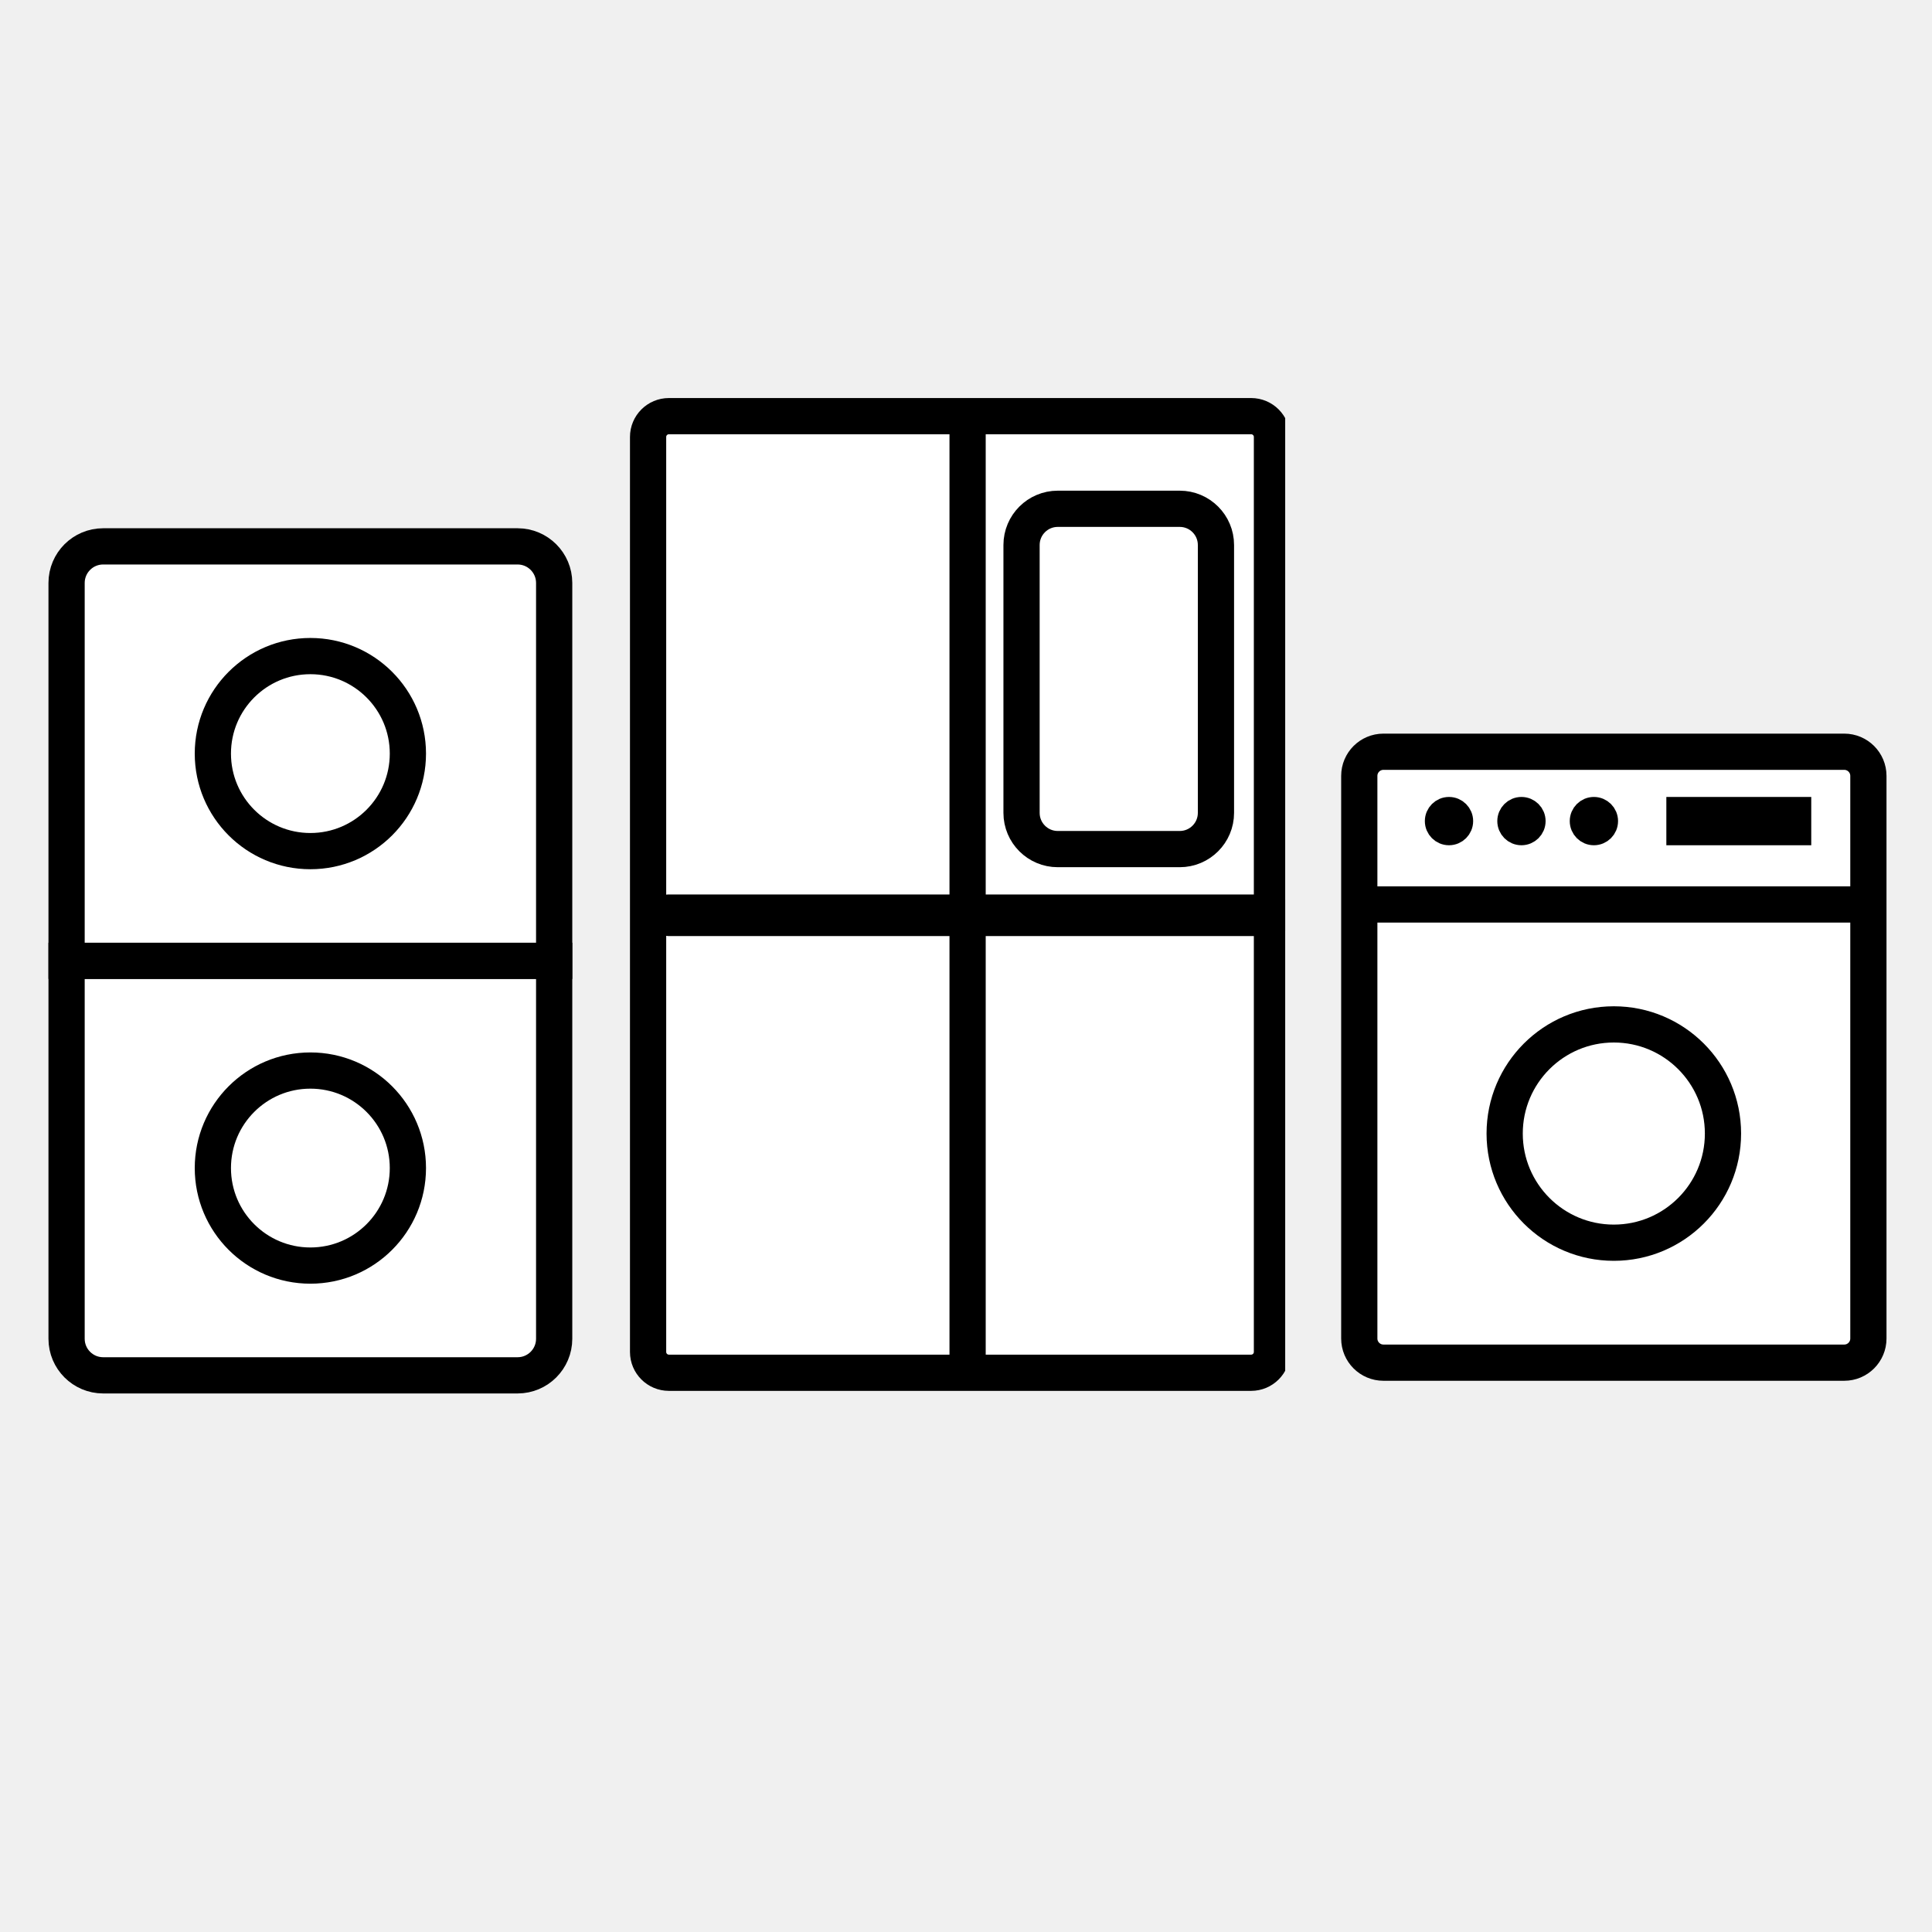
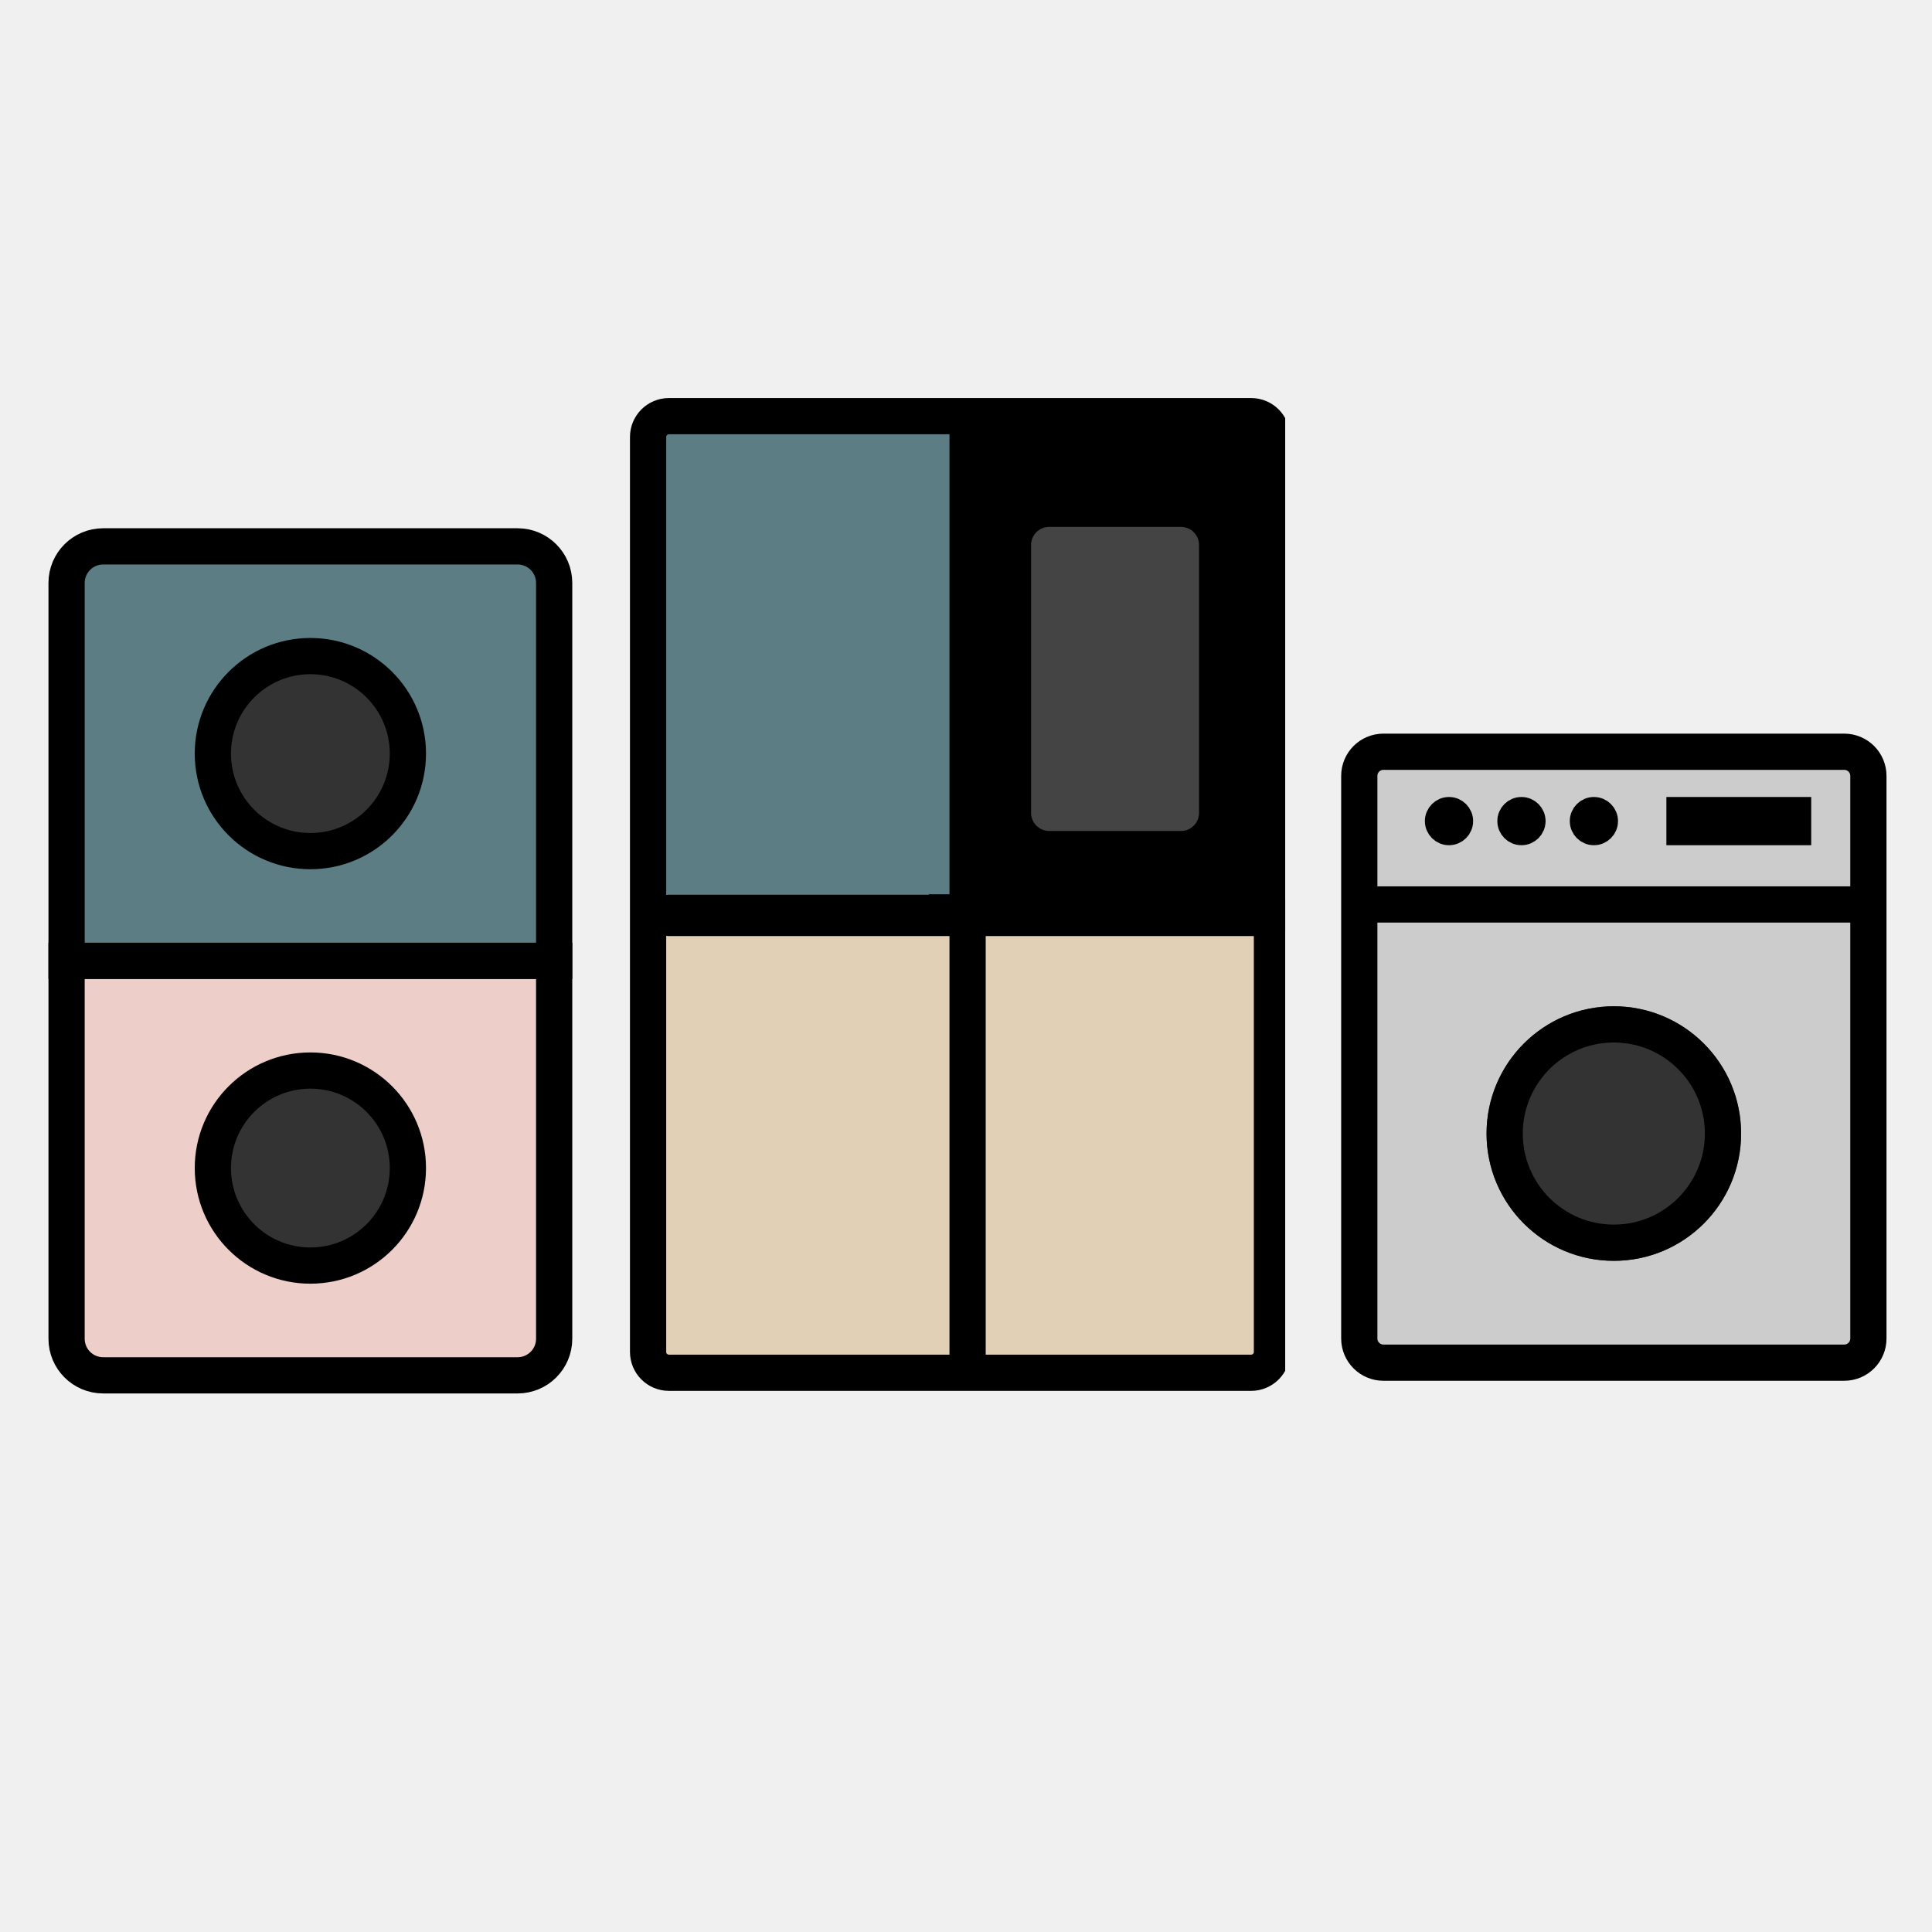
<svg xmlns="http://www.w3.org/2000/svg" width="80" height="80" viewBox="0 0 80 80">
  <defs>
-     <clipPath id="clip-path">
-       <rect id="사각형_256" data-name="사각형 256" width="21.704" height="35.838" fill="none" />
+     <clipPath id="fx5xl0j34a">
+       <path data-name="사각형 256" style="fill:none" d="M0 0h21.704v35.838H0z" />
    </clipPath>
-     <clipPath id="clip-path-2">
-       <rect id="사각형_254" data-name="사각형 254" width="27.242" height="41.333" fill="none" />
+     <clipPath id="t0yc8i0dob">
+       <path data-name="사각형 254" style="fill:none" d="M0 0h27.242v41.333H0z" />
    </clipPath>
  </defs>
-   <g id="그룹_910" data-name="그룹 910" transform="translate(-447.998 -353)">
-     <g id="icon_step02" transform="translate(449.998 369.371)">
-       <rect id="사각형_810" data-name="사각형 810" width="80" height="80" transform="translate(-2 -16.371)" fill="none" />
-       <g id="그룹_821" data-name="그룹 821" transform="translate(0 5.496)">
-         <g id="그룹_377" data-name="그룹 377" clip-path="url(#clip-path)">
-           <path id="패스_136" data-name="패스 136" d="M.75,17.75H20.94V33.4a1.515,1.515,0,0,1-1.514,1.514H2.264A1.515,1.515,0,0,1,.75,33.4Z" transform="translate(0.007 0.169)" fill="#fff" fill-rule="evenodd" />
-           <path id="패스_137" data-name="패스 137" d="M.75,17.75H20.94V33.4a1.515,1.515,0,0,1-1.514,1.514H2.264A1.515,1.515,0,0,1,.75,33.4Z" transform="translate(0.007 0.169)" fill="none" stroke="#000" stroke-width="1.5" />
-           <path id="패스_138" data-name="패스 138" d="M2.264.75H19.426A1.515,1.515,0,0,1,20.94,2.264V17.912H.75V2.264A1.515,1.515,0,0,1,2.264.75" transform="translate(0.007 0.007)" fill="#fff" fill-rule="evenodd" />
-           <path id="패스_139" data-name="패스 139" d="M2.264.75H19.426A1.515,1.515,0,0,1,20.94,2.264V17.912H.75V2.264A1.515,1.515,0,0,1,2.264.75Z" transform="translate(0.007 0.007)" fill="none" stroke="#000" stroke-width="1.5" />
-           <path id="패스_140" data-name="패스 140" d="M10.788,5.25A4.038,4.038,0,1,1,6.75,9.288,4.038,4.038,0,0,1,10.788,5.25" transform="translate(0.064 0.05)" fill="#fff" fill-rule="evenodd" />
-           <circle id="타원_39" data-name="타원 39" cx="4.038" cy="4.038" r="4.038" transform="translate(6.814 5.3)" fill="none" stroke="#000" stroke-width="1.5" />
-           <path id="패스_141" data-name="패스 141" d="M10.788,22.25A4.038,4.038,0,1,1,6.75,26.288a4.038,4.038,0,0,1,4.038-4.038" transform="translate(0.064 0.212)" fill="#fff" fill-rule="evenodd" />
-           <circle id="타원_40" data-name="타원 40" cx="4.038" cy="4.038" r="4.038" transform="translate(6.814 22.462)" fill="none" stroke="#000" stroke-width="1.5" />
+   <g data-name="icon_step02">
+     <path data-name="사각형 810" style="fill:none" d="M0 0h80v80H0z" />
+     <g data-name="그룹 821">
+       <g data-name="그룹 377" style="clip-path:url(#fx5xl0j34a)" transform="translate(2 21.867)">
+         <path data-name="패스 136" d="M.75 17.75h20.19V33.4a1.515 1.515 0 0 1-1.514 1.514H2.264A1.515 1.515 0 0 1 .75 33.4z" transform="translate(.007 .169)" style="fill-rule:evenodd;fill:#edcec9" />
+         <path data-name="패스 137" d="M.75 17.75h20.19V33.4a1.515 1.515 0 0 1-1.514 1.514H2.264A1.515 1.515 0 0 1 .75 33.4z" transform="translate(.007 .169)" style="stroke-width:1.5px;stroke:#000;fill:none" />
+         <path data-name="패스 138" d="M2.264.75h17.162a1.515 1.515 0 0 1 1.514 1.514v15.648H.75V2.264A1.515 1.515 0 0 1 2.264.75" transform="translate(.007 .007)" style="fill:#5b7d83;fill-rule:evenodd" />
+         <path data-name="패스 139" d="M2.264.75h17.162a1.515 1.515 0 0 1 1.514 1.514v15.648H.75V2.264A1.515 1.515 0 0 1 2.264.75z" transform="translate(.007 .007)" style="stroke-width:1.5px;stroke:#000;fill:none" />
+         <path data-name="패스 140" d="M10.788 5.25A4.038 4.038 0 1 1 6.75 9.288a4.038 4.038 0 0 1 4.038-4.038" transform="translate(.064 .05)" style="fill:#333;fill-rule:evenodd" />
+         <circle data-name="타원 39" cx="4.038" cy="4.038" r="4.038" transform="translate(6.814 5.3)" style="stroke-width:1.5px;stroke:#000;fill:none" />
+         <path data-name="패스 141" d="M10.788 22.25a4.038 4.038 0 1 1-4.038 4.038 4.038 4.038 0 0 1 4.038-4.038" transform="translate(.064 .212)" style="fill:#333;fill-rule:evenodd" />
+         <circle data-name="타원 40" cx="4.038" cy="4.038" r="4.038" transform="translate(6.814 22.462)" style="stroke-width:1.5px;stroke:#000;fill:none" />
+       </g>
+     </g>
+     <g data-name="그룹 823">
+       <path data-name="사각형 251" d="M38.461 17.425h13.703v23.189H38.461z" />
+       <g data-name="그룹 373">
+         <g data-name="그룹 372" style="clip-path:url(#t0yc8i0dob)" transform="translate(25.975 16.371)">
+           <path data-name="패스 126" d="M15.722 4h4.593a1.723 1.723 0 0 1 1.722 1.722v10.334a1.723 1.723 0 0 1-1.722 1.722h-4.593A1.723 1.723 0 0 1 14 16.056V5.722A1.723 1.723 0 0 1 15.722 4" transform="translate(2.074 .593)" style="fill:#444;fill-rule:evenodd" />
+           <rect data-name="사각형 252" width="8.455" height="14.091" rx="1.5" transform="translate(15.97 4.697)" style="stroke-width:1.5px;stroke:#000;fill:none" />
+           <path data-name="패스 127" d="M1 19h12.63v18.37H1zm12.63 0h12.63v18.37H13.63z" transform="translate(.148 2.815)" style="fill:#e1d0b6;fill-rule:evenodd" />
+           <path data-name="사각형 253" transform="translate(.939 .939)" style="fill:#5b7d83" d="M0 0h13.152v19.727H0z" />
+           <path data-name="패스 128" d="M25.722.75H1.611a.862.862 0 0 0-.861.861V39.5a.862.862 0 0 0 .861.861h24.111a.862.862 0 0 0 .861-.861V1.611a.862.862 0 0 0-.861-.861z" transform="translate(.111 .111)" style="stroke-width:1.5px;stroke:#000;fill:none" />
+           <path data-name="패스 129" d="M.834 18H25.86a.862.862 0 0 1 0 1.722H.834a.862.862 0 0 1 0-1.722" transform="translate(.861 2.667)" style="fill-rule:evenodd" />
+           <path data-name="선 25" transform="translate(14.091 .939)" style="stroke-linecap:round;stroke-width:1.5px;stroke:#000;fill:none" d="M0 0v39.455" />
        </g>
      </g>
-       <g id="그룹_823" data-name="그룹 823" transform="translate(23.975)">
-         <rect id="사각형_251" data-name="사각형 251" width="13.703" height="23.189" transform="translate(12.486 1.054)" fill="#fff" />
-         <g id="그룹_373" data-name="그룹 373">
-           <g id="그룹_372" data-name="그룹 372" clip-path="url(#clip-path-2)">
-             <path id="패스_126" data-name="패스 126" d="M15.722,4h4.593a1.723,1.723,0,0,1,1.722,1.722V16.056a1.723,1.723,0,0,1-1.722,1.722H15.722A1.723,1.723,0,0,1,14,16.056V5.722A1.723,1.723,0,0,1,15.722,4" transform="translate(2.074 0.593)" fill="#fff" fill-rule="evenodd" />
-             <rect id="사각형_252" data-name="사각형 252" width="8.05" height="14.091" rx="1.5" transform="translate(16.325 4.697)" fill="none" stroke="#000" stroke-width="1.5" />
-             <path id="패스_127" data-name="패스 127" d="M1,19H13.63V37.37H1Zm12.63,0h12.63V37.37H13.63Z" transform="translate(0.148 2.815)" fill="#fff" fill-rule="evenodd" />
-             <rect id="사각형_253" data-name="사각형 253" width="13.152" height="19.727" transform="translate(0.939 0.939)" fill="#fff" />
-             <path id="패스_128" data-name="패스 128" d="M25.722.75H1.611a.862.862,0,0,0-.861.861V39.5a.862.862,0,0,0,.861.861H25.722a.862.862,0,0,0,.861-.861V1.611A.862.862,0,0,0,25.722.75Z" transform="translate(0.111 0.111)" fill="none" stroke="#000" stroke-width="1.5" />
-             <path id="패스_129" data-name="패스 129" d="M.834,18H25.86a.862.862,0,0,1,0,1.722H.834A.862.862,0,0,1,.834,18" transform="translate(0.861 2.667)" fill-rule="evenodd" />
-             <line id="선_25" data-name="선 25" y2="39.455" transform="translate(14.091 0.939)" fill="none" stroke="#000" stroke-linecap="round" stroke-width="1.5" />
+     </g>
+     <g data-name="그룹 1192">
+       <g data-name="그룹 1188">
+         <g data-name="그룹 1189" transform="translate(56.285 31.128)">
+           <rect data-name="사각형 808" width="21.081" height="25.297" rx="1" style="fill:#ccc;stroke-linejoin:round;stroke-linecap:round;stroke-width:1.5px;stroke:#000" />
+           <g data-name="그룹 1190">
+             <g data-name="타원 160" style="fill:#333;stroke-width:1.5px;stroke:#000" transform="translate(5.27 10.54)">
+               <circle cx="5.27" cy="5.27" style="stroke:none" r="5.27" />
+               <circle cx="5.27" cy="5.27" style="fill:none" r="4.52" />
+             </g>
          </g>
        </g>
      </g>
-       <g id="그룹_1192" data-name="그룹 1192" transform="translate(53.758 14.757)">
-         <g id="그룹_1188" data-name="그룹 1188" transform="translate(0.527 0)">
-           <g id="그룹_1189" data-name="그룹 1189" transform="translate(0 0)">
-             <rect id="사각형_808" data-name="사각형 808" width="21.081" height="25.297" rx="1" fill="#fff" stroke="#000" stroke-linecap="round" stroke-linejoin="round" stroke-width="1.5" />
-             <g id="그룹_1190" data-name="그룹 1190" transform="translate(5.27 10.54)">
-               <g id="타원_160" data-name="타원 160" fill="#fff" stroke="#000" stroke-width="1.5">
-                 <ellipse cx="5.27" cy="5.27" rx="5.27" ry="5.27" stroke="none" />
-                 <ellipse cx="5.27" cy="5.27" rx="4.52" ry="4.52" fill="none" />
-               </g>
-             </g>
-           </g>
-         </g>
-         <path id="패스_853" data-name="패스 853" d="M483.327,386.393h21.081" transform="translate(-483.327 -380.069)" fill="none" stroke="#000" stroke-width="1.5" />
-         <g id="타원_161" data-name="타원 161" transform="translate(3.242 1.872)" fill="#fff" stroke="#000" stroke-width="1">
-           <circle cx="1" cy="1" r="1" stroke="none" />
-           <circle cx="1" cy="1" r="0.5" fill="none" />
-         </g>
-         <g id="타원_162" data-name="타원 162" transform="translate(6.242 1.872)" fill="#fff" stroke="#000" stroke-width="1">
-           <circle cx="1" cy="1" r="1" stroke="none" />
-           <circle cx="1" cy="1" r="0.5" fill="none" />
-         </g>
-         <g id="타원_163" data-name="타원 163" transform="translate(9.242 1.872)" fill="#fff" stroke="#000" stroke-width="1">
-           <circle cx="1" cy="1" r="1" stroke="none" />
-           <circle cx="1" cy="1" r="0.5" fill="none" />
-         </g>
-         <g id="사각형_809" data-name="사각형 809" transform="translate(13.242 1.872)" fill="#fff" stroke="#000" stroke-width="1">
-           <rect width="6" height="2" stroke="none" />
-           <rect x="0.5" y="0.5" width="5" height="1" fill="none" />
-         </g>
+       <path data-name="패스 853" d="M483.327 386.393h21.081" transform="translate(-427.569 -348.941)" style="stroke-width:1.5px;stroke:#000;fill:none" />
+       <g data-name="타원 161" transform="translate(59 33)" style="fill:#fff;stroke:#000">
+         <circle cx="1" cy="1" r="1" style="stroke:none" />
+         <circle cx="1" cy="1" r=".5" style="fill:none" />
+       </g>
+       <g data-name="타원 162" transform="translate(62 33)" style="fill:#fff;stroke:#000">
+         <circle cx="1" cy="1" r="1" style="stroke:none" />
+         <circle cx="1" cy="1" r=".5" style="fill:none" />
+       </g>
+       <g data-name="타원 163" transform="translate(65 33)" style="fill:#fff;stroke:#000">
+         <circle cx="1" cy="1" r="1" style="stroke:none" />
+         <circle cx="1" cy="1" r=".5" style="fill:none" />
+       </g>
+       <g data-name="사각형 809" style="fill:#fff;stroke:#000">
+         <path style="stroke:none" d="M0 0h6v2H0z" transform="translate(69 33)" />
+         <path style="fill:none" d="M.5.5h5v1h-5z" transform="translate(69 33)" />
      </g>
    </g>
  </g>
</svg>
